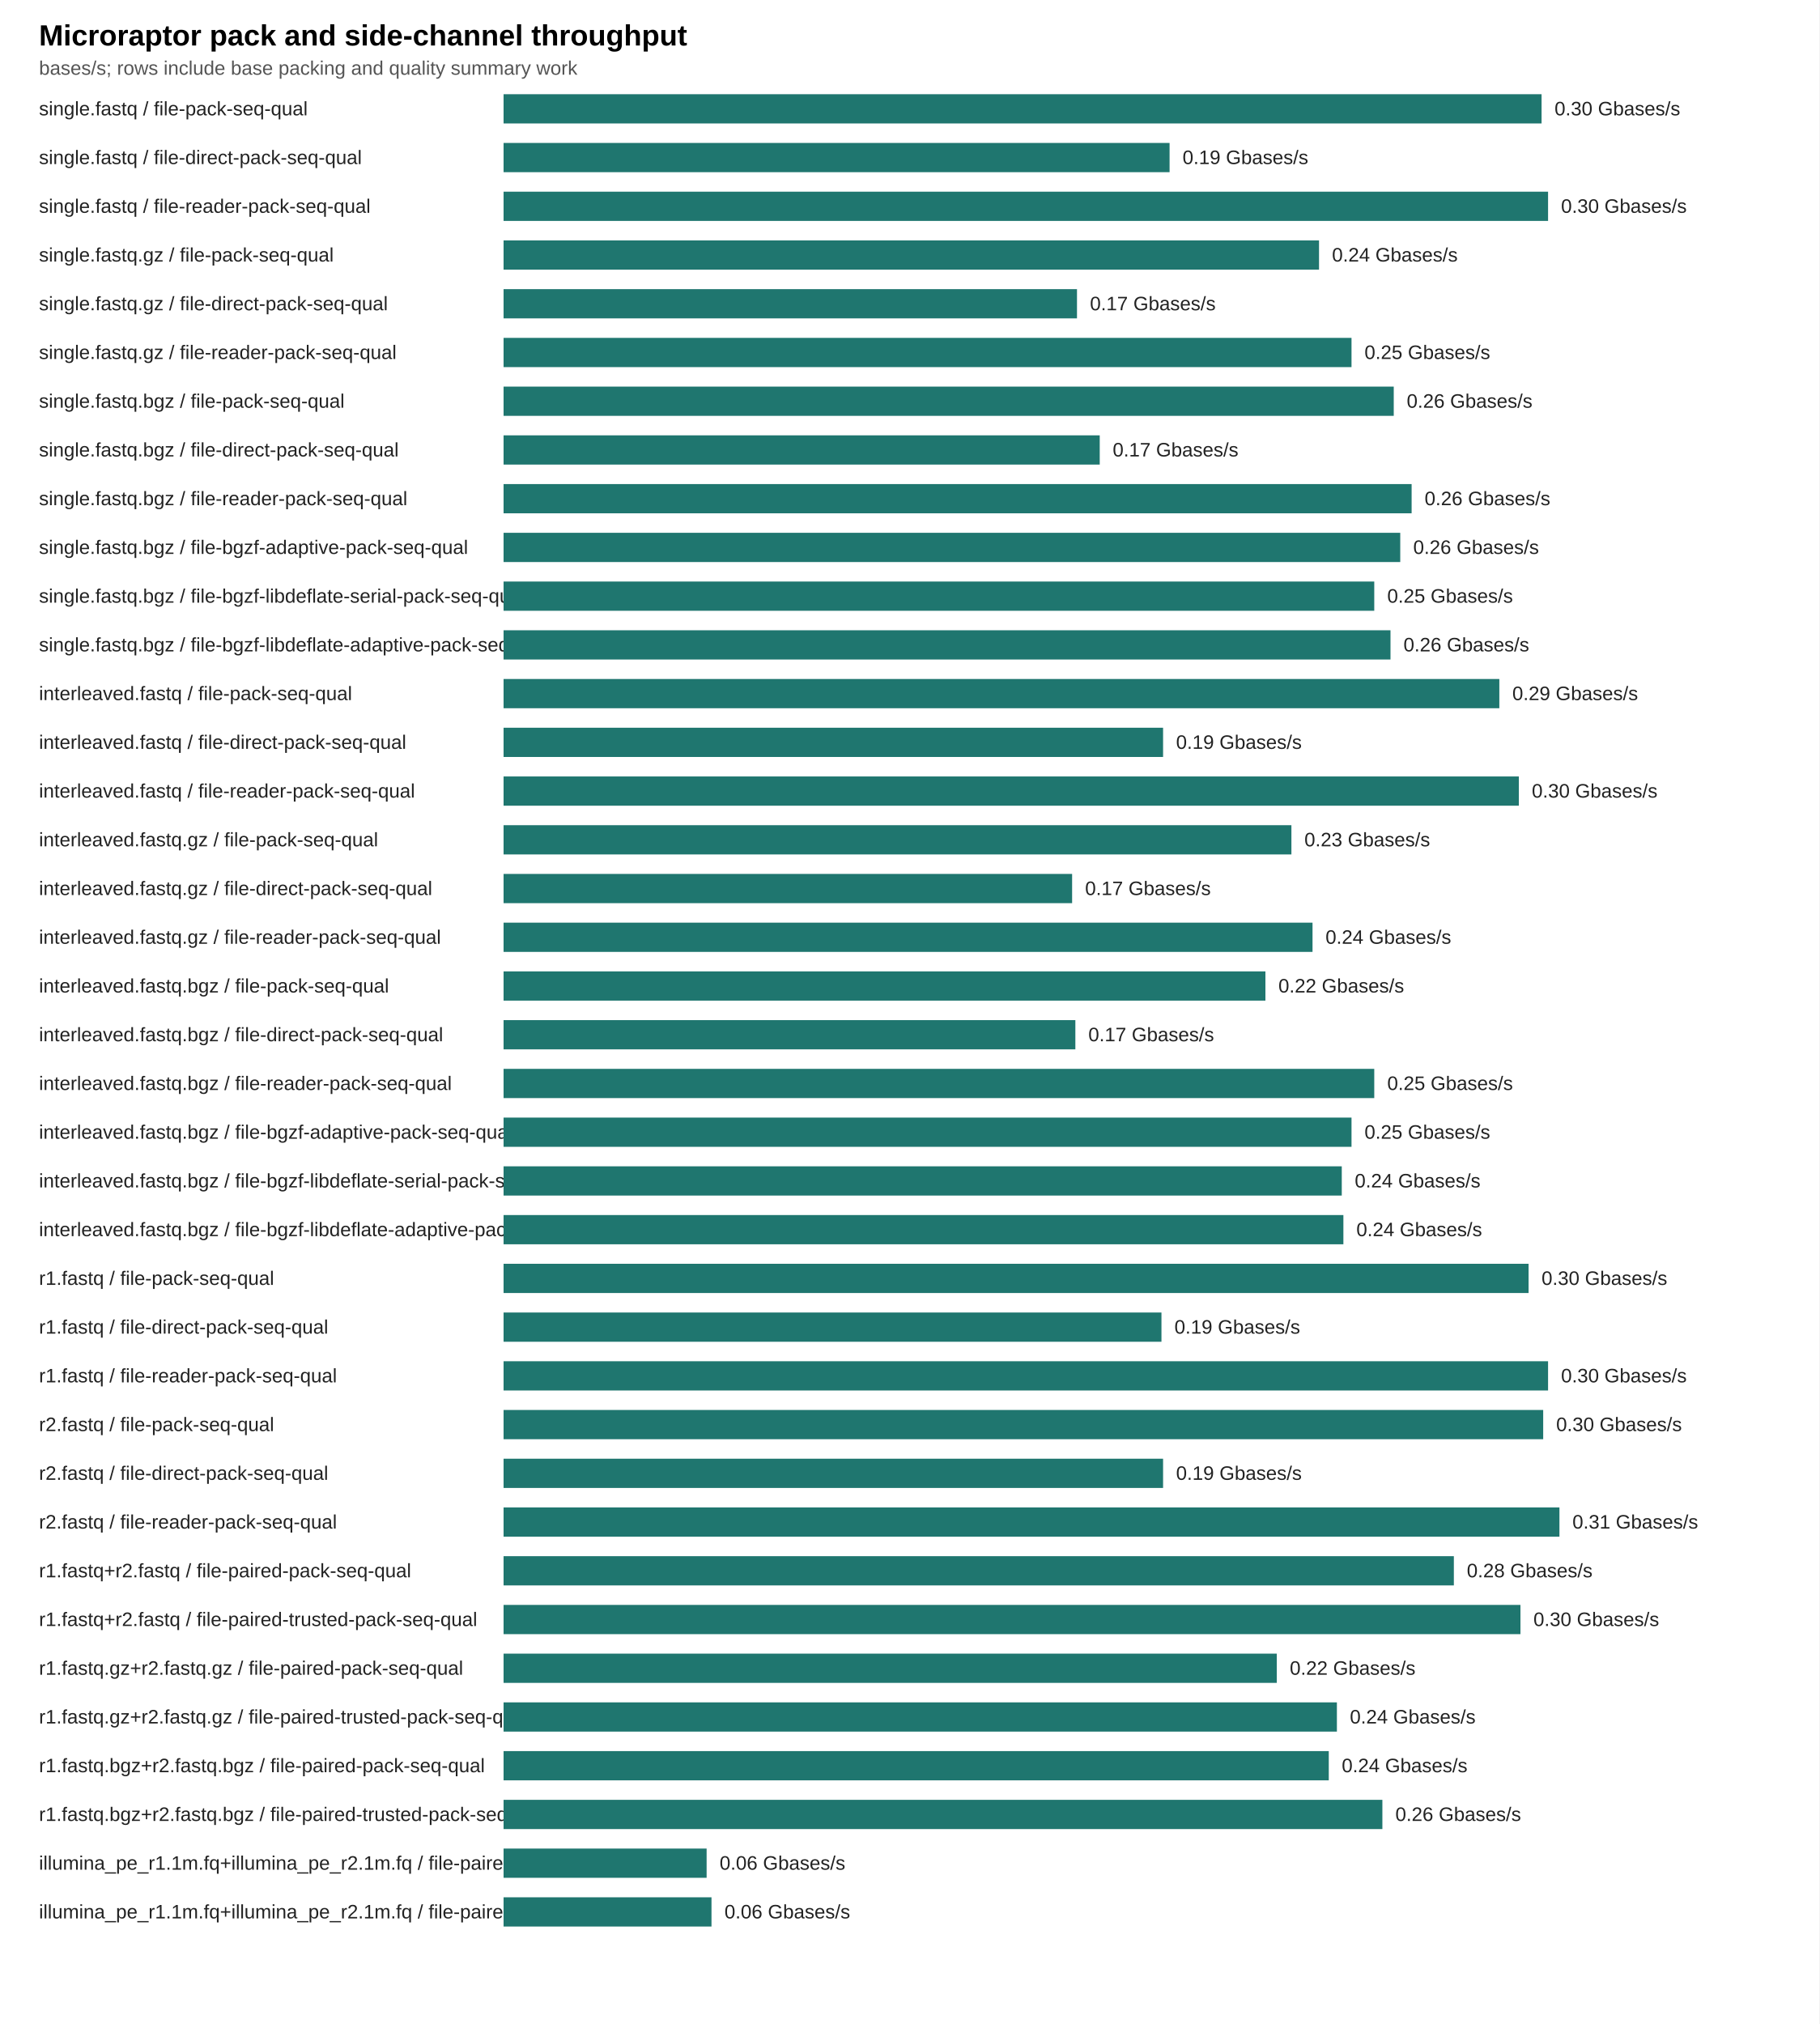
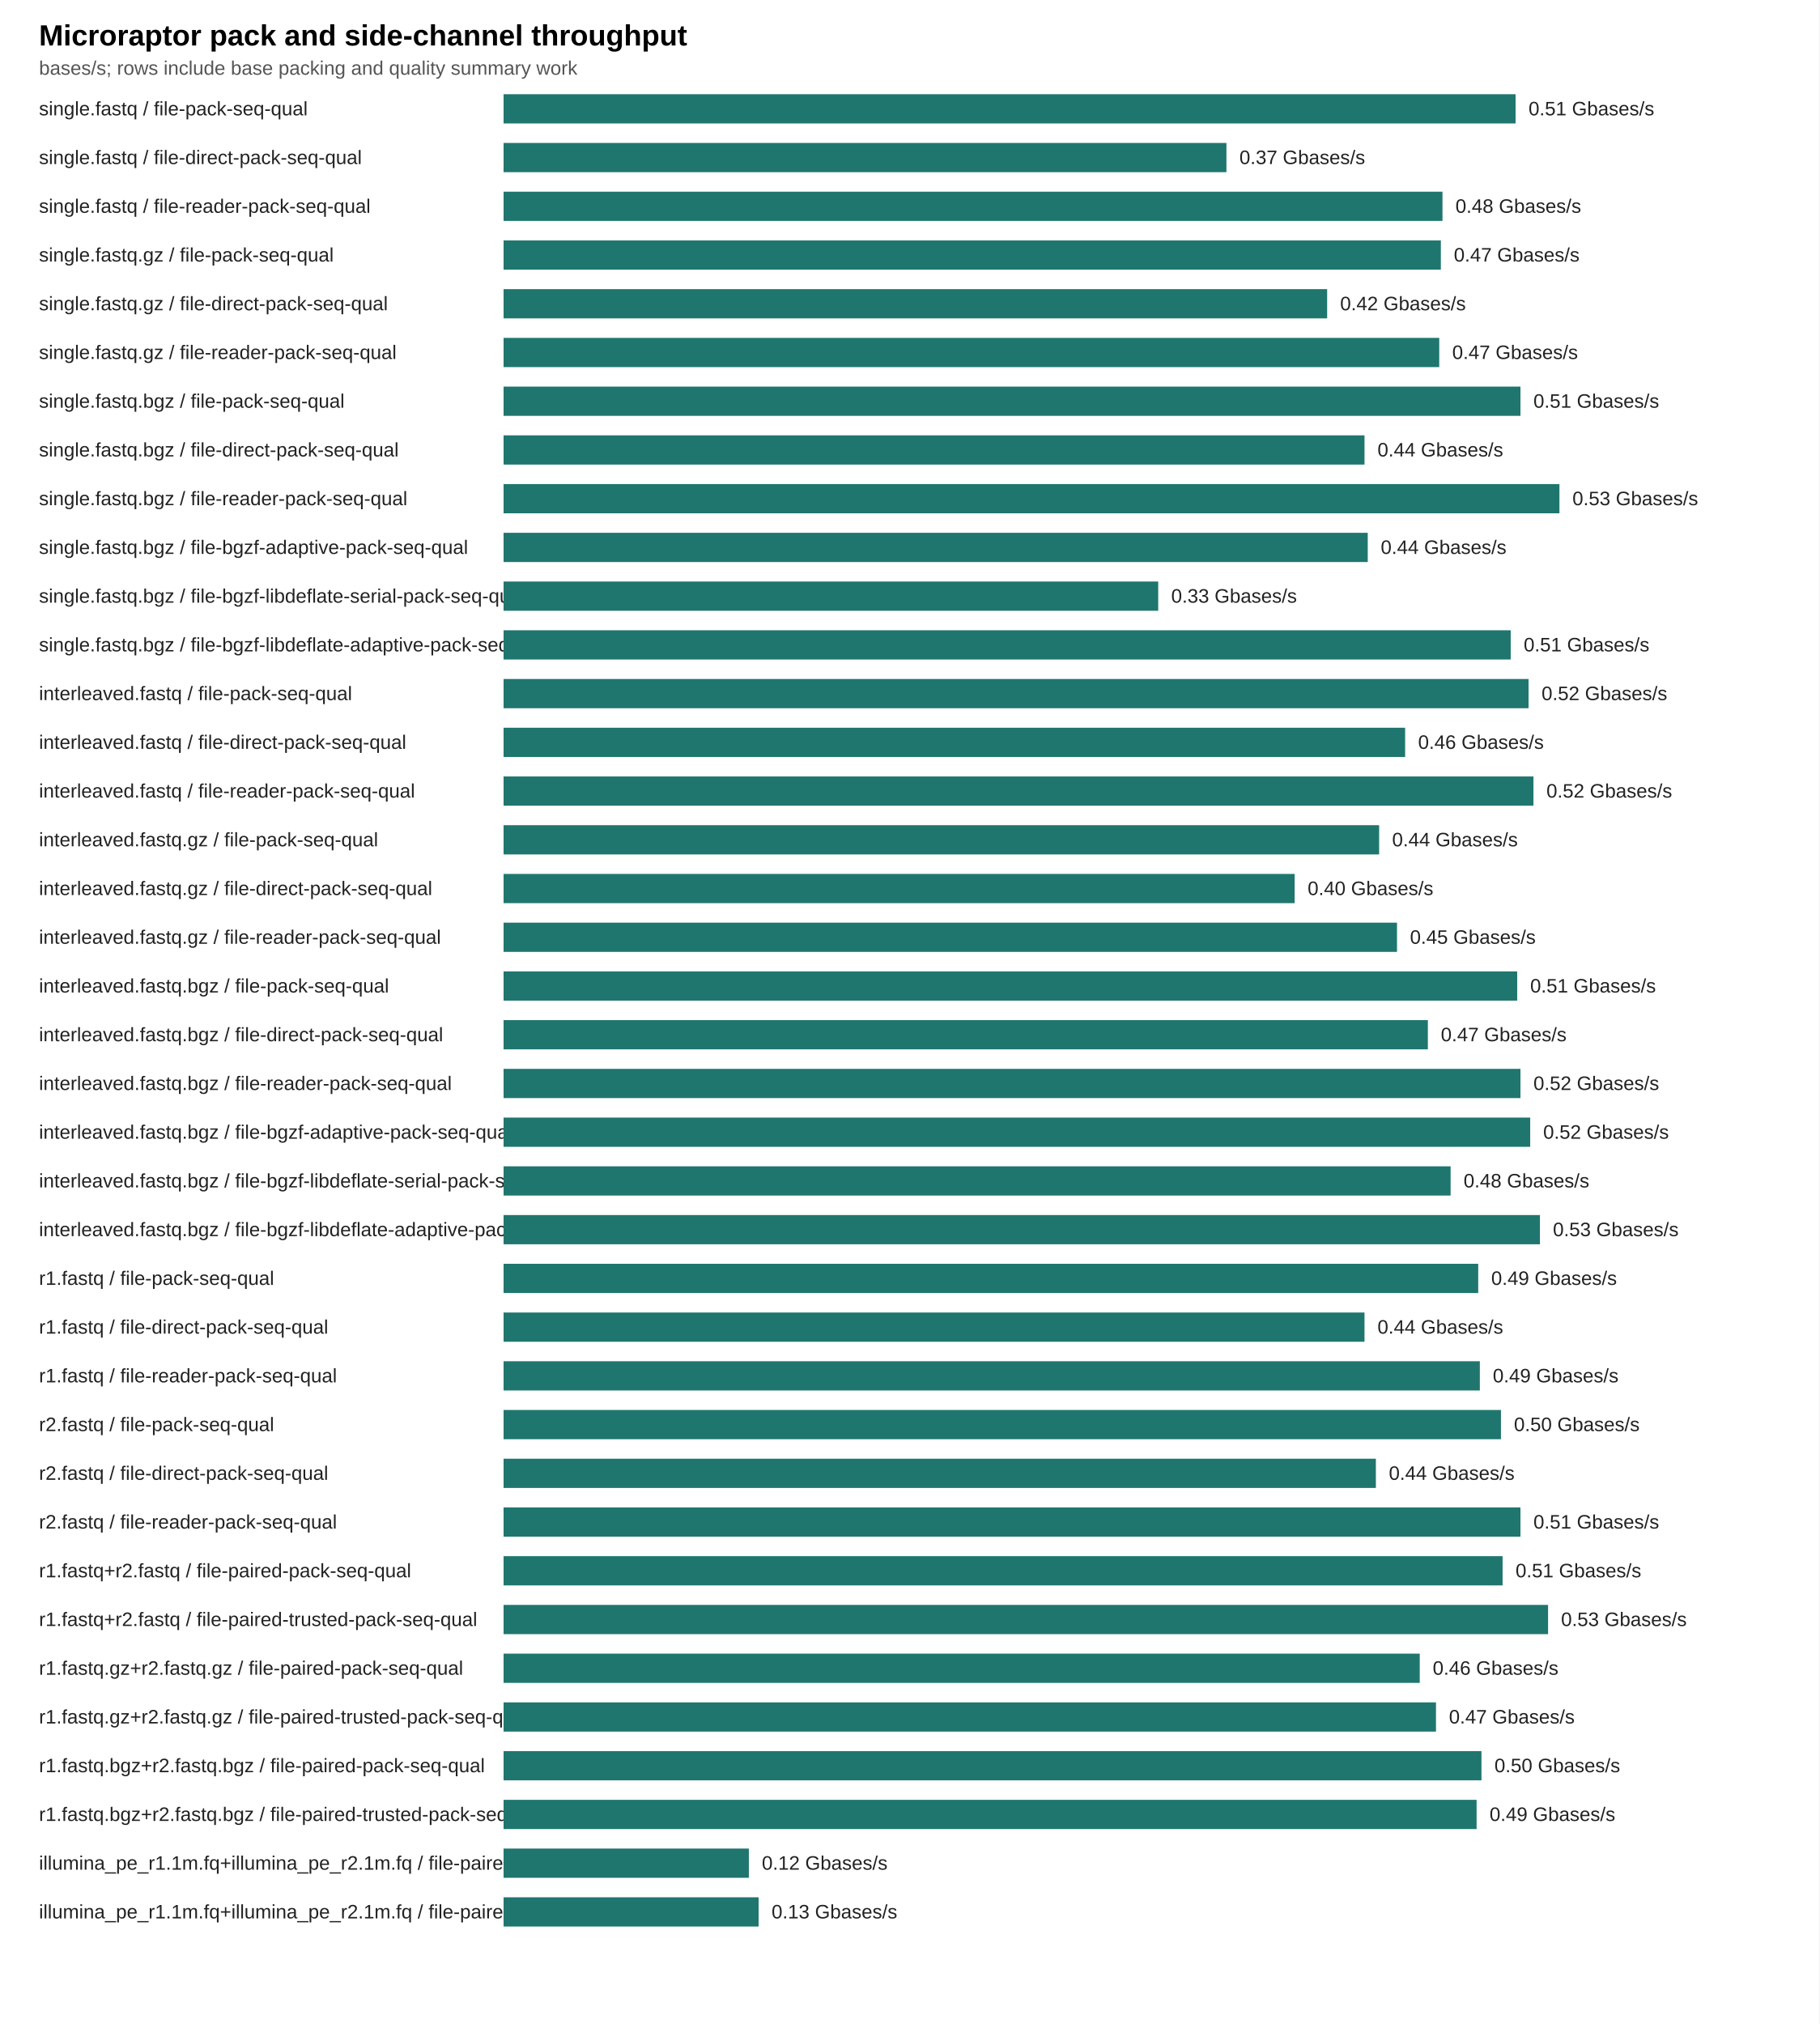
<svg xmlns="http://www.w3.org/2000/svg" width="1120" height="1246" viewBox="0 0 1120 1246">
  <rect width="100%" height="100%" fill="white" />
  <text x="24" y="28" font-family="Arial, sans-serif" font-size="18" font-weight="700">Microraptor pack and side-channel throughput</text>
  <text x="24" y="46" font-family="Arial, sans-serif" font-size="12" fill="#555">bases/s; rows include base packing and quality summary work</text>
  <text x="24" y="71" font-family="Arial, sans-serif" font-size="12" fill="#222">single.fastq / file-pack-seq-qual</text>
-   <rect x="310" y="58" width="639" height="18" fill="#1f766f" />
-   <text x="957" y="71" font-family="Arial, sans-serif" font-size="12" fill="#222">0.30 Gbases/s</text>
+   <rect x="310" y="58" width="623" height="18" fill="#1f766f" />
+   <text x="941" y="71" font-family="Arial, sans-serif" font-size="12" fill="#222">0.51 Gbases/s</text>
  <text x="24" y="101" font-family="Arial, sans-serif" font-size="12" fill="#222">single.fastq / file-direct-pack-seq-qual</text>
-   <rect x="310" y="88" width="410" height="18" fill="#1f766f" />
-   <text x="728" y="101" font-family="Arial, sans-serif" font-size="12" fill="#222">0.19 Gbases/s</text>
+   <rect x="310" y="88" width="445" height="18" fill="#1f766f" />
+   <text x="763" y="101" font-family="Arial, sans-serif" font-size="12" fill="#222">0.37 Gbases/s</text>
  <text x="24" y="131" font-family="Arial, sans-serif" font-size="12" fill="#222">single.fastq / file-reader-pack-seq-qual</text>
-   <rect x="310" y="118" width="643" height="18" fill="#1f766f" />
-   <text x="961" y="131" font-family="Arial, sans-serif" font-size="12" fill="#222">0.30 Gbases/s</text>
+   <rect x="310" y="118" width="578" height="18" fill="#1f766f" />
+   <text x="896" y="131" font-family="Arial, sans-serif" font-size="12" fill="#222">0.48 Gbases/s</text>
  <text x="24" y="161" font-family="Arial, sans-serif" font-size="12" fill="#222">single.fastq.gz / file-pack-seq-qual</text>
-   <rect x="310" y="148" width="502" height="18" fill="#1f766f" />
-   <text x="820" y="161" font-family="Arial, sans-serif" font-size="12" fill="#222">0.24 Gbases/s</text>
+   <rect x="310" y="148" width="577" height="18" fill="#1f766f" />
+   <text x="895" y="161" font-family="Arial, sans-serif" font-size="12" fill="#222">0.47 Gbases/s</text>
  <text x="24" y="191" font-family="Arial, sans-serif" font-size="12" fill="#222">single.fastq.gz / file-direct-pack-seq-qual</text>
-   <rect x="310" y="178" width="353" height="18" fill="#1f766f" />
-   <text x="671" y="191" font-family="Arial, sans-serif" font-size="12" fill="#222">0.17 Gbases/s</text>
+   <rect x="310" y="178" width="507" height="18" fill="#1f766f" />
+   <text x="825" y="191" font-family="Arial, sans-serif" font-size="12" fill="#222">0.42 Gbases/s</text>
  <text x="24" y="221" font-family="Arial, sans-serif" font-size="12" fill="#222">single.fastq.gz / file-reader-pack-seq-qual</text>
-   <rect x="310" y="208" width="522" height="18" fill="#1f766f" />
-   <text x="840" y="221" font-family="Arial, sans-serif" font-size="12" fill="#222">0.25 Gbases/s</text>
+   <rect x="310" y="208" width="576" height="18" fill="#1f766f" />
+   <text x="894" y="221" font-family="Arial, sans-serif" font-size="12" fill="#222">0.47 Gbases/s</text>
  <text x="24" y="251" font-family="Arial, sans-serif" font-size="12" fill="#222">single.fastq.bgz / file-pack-seq-qual</text>
-   <rect x="310" y="238" width="548" height="18" fill="#1f766f" />
-   <text x="866" y="251" font-family="Arial, sans-serif" font-size="12" fill="#222">0.26 Gbases/s</text>
+   <rect x="310" y="238" width="626" height="18" fill="#1f766f" />
+   <text x="944" y="251" font-family="Arial, sans-serif" font-size="12" fill="#222">0.51 Gbases/s</text>
  <text x="24" y="281" font-family="Arial, sans-serif" font-size="12" fill="#222">single.fastq.bgz / file-direct-pack-seq-qual</text>
-   <rect x="310" y="268" width="367" height="18" fill="#1f766f" />
-   <text x="685" y="281" font-family="Arial, sans-serif" font-size="12" fill="#222">0.17 Gbases/s</text>
+   <rect x="310" y="268" width="530" height="18" fill="#1f766f" />
+   <text x="848" y="281" font-family="Arial, sans-serif" font-size="12" fill="#222">0.44 Gbases/s</text>
  <text x="24" y="311" font-family="Arial, sans-serif" font-size="12" fill="#222">single.fastq.bgz / file-reader-pack-seq-qual</text>
-   <rect x="310" y="298" width="559" height="18" fill="#1f766f" />
-   <text x="877" y="311" font-family="Arial, sans-serif" font-size="12" fill="#222">0.26 Gbases/s</text>
+   <rect x="310" y="298" width="650" height="18" fill="#1f766f" />
+   <text x="968" y="311" font-family="Arial, sans-serif" font-size="12" fill="#222">0.53 Gbases/s</text>
  <text x="24" y="341" font-family="Arial, sans-serif" font-size="12" fill="#222">single.fastq.bgz / file-bgzf-adaptive-pack-seq-qual</text>
-   <rect x="310" y="328" width="552" height="18" fill="#1f766f" />
-   <text x="870" y="341" font-family="Arial, sans-serif" font-size="12" fill="#222">0.26 Gbases/s</text>
+   <rect x="310" y="328" width="532" height="18" fill="#1f766f" />
+   <text x="850" y="341" font-family="Arial, sans-serif" font-size="12" fill="#222">0.44 Gbases/s</text>
  <text x="24" y="371" font-family="Arial, sans-serif" font-size="12" fill="#222">single.fastq.bgz / file-bgzf-libdeflate-serial-pack-seq-qual</text>
-   <rect x="310" y="358" width="536" height="18" fill="#1f766f" />
-   <text x="854" y="371" font-family="Arial, sans-serif" font-size="12" fill="#222">0.25 Gbases/s</text>
+   <rect x="310" y="358" width="403" height="18" fill="#1f766f" />
+   <text x="721" y="371" font-family="Arial, sans-serif" font-size="12" fill="#222">0.33 Gbases/s</text>
  <text x="24" y="401" font-family="Arial, sans-serif" font-size="12" fill="#222">single.fastq.bgz / file-bgzf-libdeflate-adaptive-pack-seq-qual</text>
-   <rect x="310" y="388" width="546" height="18" fill="#1f766f" />
-   <text x="864" y="401" font-family="Arial, sans-serif" font-size="12" fill="#222">0.26 Gbases/s</text>
+   <rect x="310" y="388" width="620" height="18" fill="#1f766f" />
+   <text x="938" y="401" font-family="Arial, sans-serif" font-size="12" fill="#222">0.51 Gbases/s</text>
  <text x="24" y="431" font-family="Arial, sans-serif" font-size="12" fill="#222">interleaved.fastq / file-pack-seq-qual</text>
-   <rect x="310" y="418" width="613" height="18" fill="#1f766f" />
-   <text x="931" y="431" font-family="Arial, sans-serif" font-size="12" fill="#222">0.29 Gbases/s</text>
+   <rect x="310" y="418" width="631" height="18" fill="#1f766f" />
+   <text x="949" y="431" font-family="Arial, sans-serif" font-size="12" fill="#222">0.52 Gbases/s</text>
  <text x="24" y="461" font-family="Arial, sans-serif" font-size="12" fill="#222">interleaved.fastq / file-direct-pack-seq-qual</text>
-   <rect x="310" y="448" width="406" height="18" fill="#1f766f" />
-   <text x="724" y="461" font-family="Arial, sans-serif" font-size="12" fill="#222">0.19 Gbases/s</text>
+   <rect x="310" y="448" width="555" height="18" fill="#1f766f" />
+   <text x="873" y="461" font-family="Arial, sans-serif" font-size="12" fill="#222">0.46 Gbases/s</text>
  <text x="24" y="491" font-family="Arial, sans-serif" font-size="12" fill="#222">interleaved.fastq / file-reader-pack-seq-qual</text>
-   <rect x="310" y="478" width="625" height="18" fill="#1f766f" />
-   <text x="943" y="491" font-family="Arial, sans-serif" font-size="12" fill="#222">0.30 Gbases/s</text>
+   <rect x="310" y="478" width="634" height="18" fill="#1f766f" />
+   <text x="952" y="491" font-family="Arial, sans-serif" font-size="12" fill="#222">0.52 Gbases/s</text>
  <text x="24" y="521" font-family="Arial, sans-serif" font-size="12" fill="#222">interleaved.fastq.gz / file-pack-seq-qual</text>
-   <rect x="310" y="508" width="485" height="18" fill="#1f766f" />
-   <text x="803" y="521" font-family="Arial, sans-serif" font-size="12" fill="#222">0.23 Gbases/s</text>
+   <rect x="310" y="508" width="539" height="18" fill="#1f766f" />
+   <text x="857" y="521" font-family="Arial, sans-serif" font-size="12" fill="#222">0.44 Gbases/s</text>
  <text x="24" y="551" font-family="Arial, sans-serif" font-size="12" fill="#222">interleaved.fastq.gz / file-direct-pack-seq-qual</text>
-   <rect x="310" y="538" width="350" height="18" fill="#1f766f" />
-   <text x="668" y="551" font-family="Arial, sans-serif" font-size="12" fill="#222">0.17 Gbases/s</text>
+   <rect x="310" y="538" width="487" height="18" fill="#1f766f" />
+   <text x="805" y="551" font-family="Arial, sans-serif" font-size="12" fill="#222">0.40 Gbases/s</text>
  <text x="24" y="581" font-family="Arial, sans-serif" font-size="12" fill="#222">interleaved.fastq.gz / file-reader-pack-seq-qual</text>
-   <rect x="310" y="568" width="498" height="18" fill="#1f766f" />
-   <text x="816" y="581" font-family="Arial, sans-serif" font-size="12" fill="#222">0.24 Gbases/s</text>
+   <rect x="310" y="568" width="550" height="18" fill="#1f766f" />
+   <text x="868" y="581" font-family="Arial, sans-serif" font-size="12" fill="#222">0.45 Gbases/s</text>
  <text x="24" y="611" font-family="Arial, sans-serif" font-size="12" fill="#222">interleaved.fastq.bgz / file-pack-seq-qual</text>
-   <rect x="310" y="598" width="469" height="18" fill="#1f766f" />
-   <text x="787" y="611" font-family="Arial, sans-serif" font-size="12" fill="#222">0.22 Gbases/s</text>
+   <rect x="310" y="598" width="624" height="18" fill="#1f766f" />
+   <text x="942" y="611" font-family="Arial, sans-serif" font-size="12" fill="#222">0.51 Gbases/s</text>
  <text x="24" y="641" font-family="Arial, sans-serif" font-size="12" fill="#222">interleaved.fastq.bgz / file-direct-pack-seq-qual</text>
-   <rect x="310" y="628" width="352" height="18" fill="#1f766f" />
-   <text x="670" y="641" font-family="Arial, sans-serif" font-size="12" fill="#222">0.17 Gbases/s</text>
+   <rect x="310" y="628" width="569" height="18" fill="#1f766f" />
+   <text x="887" y="641" font-family="Arial, sans-serif" font-size="12" fill="#222">0.47 Gbases/s</text>
  <text x="24" y="671" font-family="Arial, sans-serif" font-size="12" fill="#222">interleaved.fastq.bgz / file-reader-pack-seq-qual</text>
-   <rect x="310" y="658" width="536" height="18" fill="#1f766f" />
-   <text x="854" y="671" font-family="Arial, sans-serif" font-size="12" fill="#222">0.25 Gbases/s</text>
+   <rect x="310" y="658" width="626" height="18" fill="#1f766f" />
+   <text x="944" y="671" font-family="Arial, sans-serif" font-size="12" fill="#222">0.52 Gbases/s</text>
  <text x="24" y="701" font-family="Arial, sans-serif" font-size="12" fill="#222">interleaved.fastq.bgz / file-bgzf-adaptive-pack-seq-qual</text>
-   <rect x="310" y="688" width="522" height="18" fill="#1f766f" />
-   <text x="840" y="701" font-family="Arial, sans-serif" font-size="12" fill="#222">0.25 Gbases/s</text>
+   <rect x="310" y="688" width="632" height="18" fill="#1f766f" />
+   <text x="950" y="701" font-family="Arial, sans-serif" font-size="12" fill="#222">0.52 Gbases/s</text>
  <text x="24" y="731" font-family="Arial, sans-serif" font-size="12" fill="#222">interleaved.fastq.bgz / file-bgzf-libdeflate-serial-pack-seq-qual</text>
-   <rect x="310" y="718" width="516" height="18" fill="#1f766f" />
-   <text x="834" y="731" font-family="Arial, sans-serif" font-size="12" fill="#222">0.24 Gbases/s</text>
+   <rect x="310" y="718" width="583" height="18" fill="#1f766f" />
+   <text x="901" y="731" font-family="Arial, sans-serif" font-size="12" fill="#222">0.48 Gbases/s</text>
  <text x="24" y="761" font-family="Arial, sans-serif" font-size="12" fill="#222">interleaved.fastq.bgz / file-bgzf-libdeflate-adaptive-pack-seq-qual</text>
-   <rect x="310" y="748" width="517" height="18" fill="#1f766f" />
-   <text x="835" y="761" font-family="Arial, sans-serif" font-size="12" fill="#222">0.24 Gbases/s</text>
+   <rect x="310" y="748" width="638" height="18" fill="#1f766f" />
+   <text x="956" y="761" font-family="Arial, sans-serif" font-size="12" fill="#222">0.53 Gbases/s</text>
  <text x="24" y="791" font-family="Arial, sans-serif" font-size="12" fill="#222">r1.fastq / file-pack-seq-qual</text>
-   <rect x="310" y="778" width="631" height="18" fill="#1f766f" />
-   <text x="949" y="791" font-family="Arial, sans-serif" font-size="12" fill="#222">0.30 Gbases/s</text>
+   <rect x="310" y="778" width="600" height="18" fill="#1f766f" />
+   <text x="918" y="791" font-family="Arial, sans-serif" font-size="12" fill="#222">0.49 Gbases/s</text>
  <text x="24" y="821" font-family="Arial, sans-serif" font-size="12" fill="#222">r1.fastq / file-direct-pack-seq-qual</text>
-   <rect x="310" y="808" width="405" height="18" fill="#1f766f" />
-   <text x="723" y="821" font-family="Arial, sans-serif" font-size="12" fill="#222">0.19 Gbases/s</text>
+   <rect x="310" y="808" width="530" height="18" fill="#1f766f" />
+   <text x="848" y="821" font-family="Arial, sans-serif" font-size="12" fill="#222">0.44 Gbases/s</text>
  <text x="24" y="851" font-family="Arial, sans-serif" font-size="12" fill="#222">r1.fastq / file-reader-pack-seq-qual</text>
-   <rect x="310" y="838" width="643" height="18" fill="#1f766f" />
-   <text x="961" y="851" font-family="Arial, sans-serif" font-size="12" fill="#222">0.30 Gbases/s</text>
+   <rect x="310" y="838" width="601" height="18" fill="#1f766f" />
+   <text x="919" y="851" font-family="Arial, sans-serif" font-size="12" fill="#222">0.49 Gbases/s</text>
  <text x="24" y="881" font-family="Arial, sans-serif" font-size="12" fill="#222">r2.fastq / file-pack-seq-qual</text>
-   <rect x="310" y="868" width="640" height="18" fill="#1f766f" />
-   <text x="958" y="881" font-family="Arial, sans-serif" font-size="12" fill="#222">0.30 Gbases/s</text>
+   <rect x="310" y="868" width="614" height="18" fill="#1f766f" />
+   <text x="932" y="881" font-family="Arial, sans-serif" font-size="12" fill="#222">0.50 Gbases/s</text>
  <text x="24" y="911" font-family="Arial, sans-serif" font-size="12" fill="#222">r2.fastq / file-direct-pack-seq-qual</text>
-   <rect x="310" y="898" width="406" height="18" fill="#1f766f" />
-   <text x="724" y="911" font-family="Arial, sans-serif" font-size="12" fill="#222">0.19 Gbases/s</text>
+   <rect x="310" y="898" width="537" height="18" fill="#1f766f" />
+   <text x="855" y="911" font-family="Arial, sans-serif" font-size="12" fill="#222">0.44 Gbases/s</text>
  <text x="24" y="941" font-family="Arial, sans-serif" font-size="12" fill="#222">r2.fastq / file-reader-pack-seq-qual</text>
-   <rect x="310" y="928" width="650" height="18" fill="#1f766f" />
-   <text x="968" y="941" font-family="Arial, sans-serif" font-size="12" fill="#222">0.31 Gbases/s</text>
+   <rect x="310" y="928" width="626" height="18" fill="#1f766f" />
+   <text x="944" y="941" font-family="Arial, sans-serif" font-size="12" fill="#222">0.51 Gbases/s</text>
  <text x="24" y="971" font-family="Arial, sans-serif" font-size="12" fill="#222">r1.fastq+r2.fastq / file-paired-pack-seq-qual</text>
-   <rect x="310" y="958" width="585" height="18" fill="#1f766f" />
-   <text x="903" y="971" font-family="Arial, sans-serif" font-size="12" fill="#222">0.28 Gbases/s</text>
+   <rect x="310" y="958" width="615" height="18" fill="#1f766f" />
+   <text x="933" y="971" font-family="Arial, sans-serif" font-size="12" fill="#222">0.51 Gbases/s</text>
  <text x="24" y="1001" font-family="Arial, sans-serif" font-size="12" fill="#222">r1.fastq+r2.fastq / file-paired-trusted-pack-seq-qual</text>
-   <rect x="310" y="988" width="626" height="18" fill="#1f766f" />
-   <text x="944" y="1001" font-family="Arial, sans-serif" font-size="12" fill="#222">0.30 Gbases/s</text>
+   <rect x="310" y="988" width="643" height="18" fill="#1f766f" />
+   <text x="961" y="1001" font-family="Arial, sans-serif" font-size="12" fill="#222">0.53 Gbases/s</text>
  <text x="24" y="1031" font-family="Arial, sans-serif" font-size="12" fill="#222">r1.fastq.gz+r2.fastq.gz / file-paired-pack-seq-qual</text>
-   <rect x="310" y="1018" width="476" height="18" fill="#1f766f" />
-   <text x="794" y="1031" font-family="Arial, sans-serif" font-size="12" fill="#222">0.22 Gbases/s</text>
+   <rect x="310" y="1018" width="564" height="18" fill="#1f766f" />
+   <text x="882" y="1031" font-family="Arial, sans-serif" font-size="12" fill="#222">0.46 Gbases/s</text>
  <text x="24" y="1061" font-family="Arial, sans-serif" font-size="12" fill="#222">r1.fastq.gz+r2.fastq.gz / file-paired-trusted-pack-seq-qual</text>
-   <rect x="310" y="1048" width="513" height="18" fill="#1f766f" />
-   <text x="831" y="1061" font-family="Arial, sans-serif" font-size="12" fill="#222">0.24 Gbases/s</text>
+   <rect x="310" y="1048" width="574" height="18" fill="#1f766f" />
+   <text x="892" y="1061" font-family="Arial, sans-serif" font-size="12" fill="#222">0.47 Gbases/s</text>
  <text x="24" y="1091" font-family="Arial, sans-serif" font-size="12" fill="#222">r1.fastq.bgz+r2.fastq.bgz / file-paired-pack-seq-qual</text>
-   <rect x="310" y="1078" width="508" height="18" fill="#1f766f" />
-   <text x="826" y="1091" font-family="Arial, sans-serif" font-size="12" fill="#222">0.24 Gbases/s</text>
+   <rect x="310" y="1078" width="602" height="18" fill="#1f766f" />
+   <text x="920" y="1091" font-family="Arial, sans-serif" font-size="12" fill="#222">0.50 Gbases/s</text>
  <text x="24" y="1121" font-family="Arial, sans-serif" font-size="12" fill="#222">r1.fastq.bgz+r2.fastq.bgz / file-paired-trusted-pack-seq-qual</text>
-   <rect x="310" y="1108" width="541" height="18" fill="#1f766f" />
-   <text x="859" y="1121" font-family="Arial, sans-serif" font-size="12" fill="#222">0.26 Gbases/s</text>
+   <rect x="310" y="1108" width="599" height="18" fill="#1f766f" />
+   <text x="917" y="1121" font-family="Arial, sans-serif" font-size="12" fill="#222">0.49 Gbases/s</text>
  <text x="24" y="1151" font-family="Arial, sans-serif" font-size="12" fill="#222">illumina_pe_r1.1m.fq+illumina_pe_r2.1m.fq / file-paired-pack-seq-qual</text>
-   <rect x="310" y="1138" width="125" height="18" fill="#1f766f" />
-   <text x="443" y="1151" font-family="Arial, sans-serif" font-size="12" fill="#222">0.06 Gbases/s</text>
+   <rect x="310" y="1138" width="151" height="18" fill="#1f766f" />
+   <text x="469" y="1151" font-family="Arial, sans-serif" font-size="12" fill="#222">0.12 Gbases/s</text>
  <text x="24" y="1181" font-family="Arial, sans-serif" font-size="12" fill="#222">illumina_pe_r1.1m.fq+illumina_pe_r2.1m.fq / file-paired-trusted-pack-seq-qual</text>
-   <rect x="310" y="1168" width="128" height="18" fill="#1f766f" />
-   <text x="446" y="1181" font-family="Arial, sans-serif" font-size="12" fill="#222">0.06 Gbases/s</text>
+   <rect x="310" y="1168" width="157" height="18" fill="#1f766f" />
+   <text x="475" y="1181" font-family="Arial, sans-serif" font-size="12" fill="#222">0.13 Gbases/s</text>
</svg>
